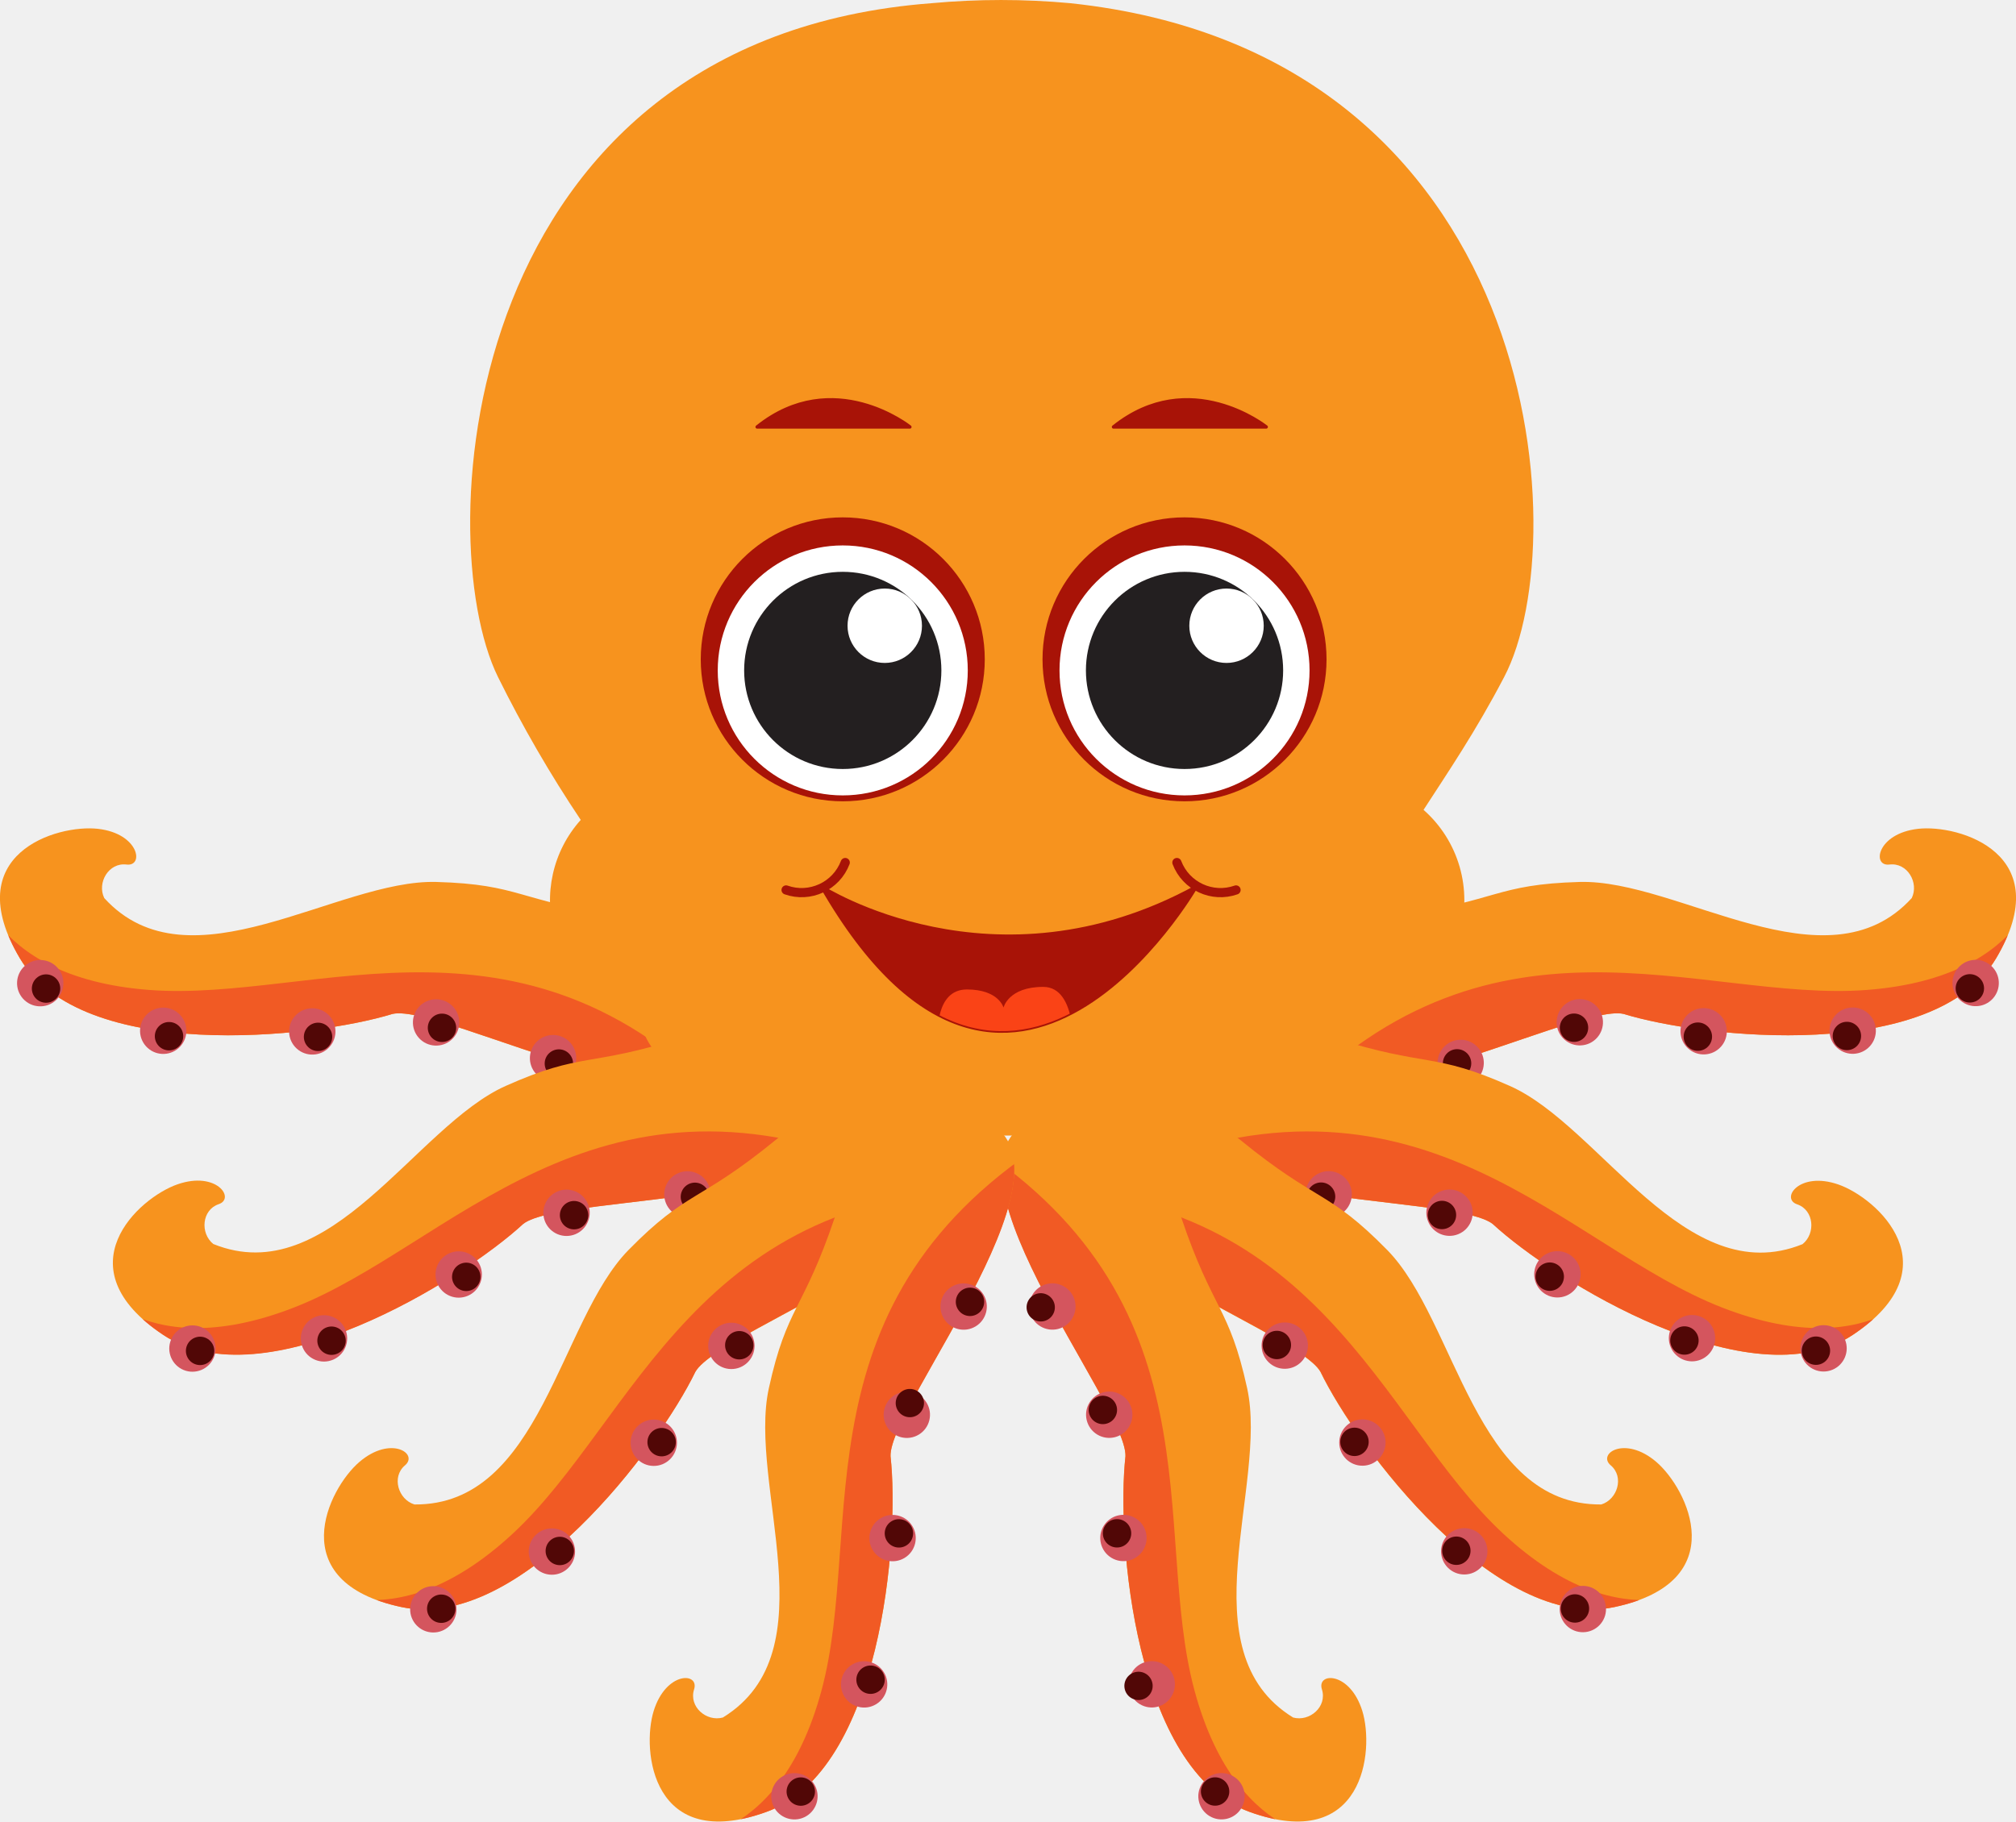
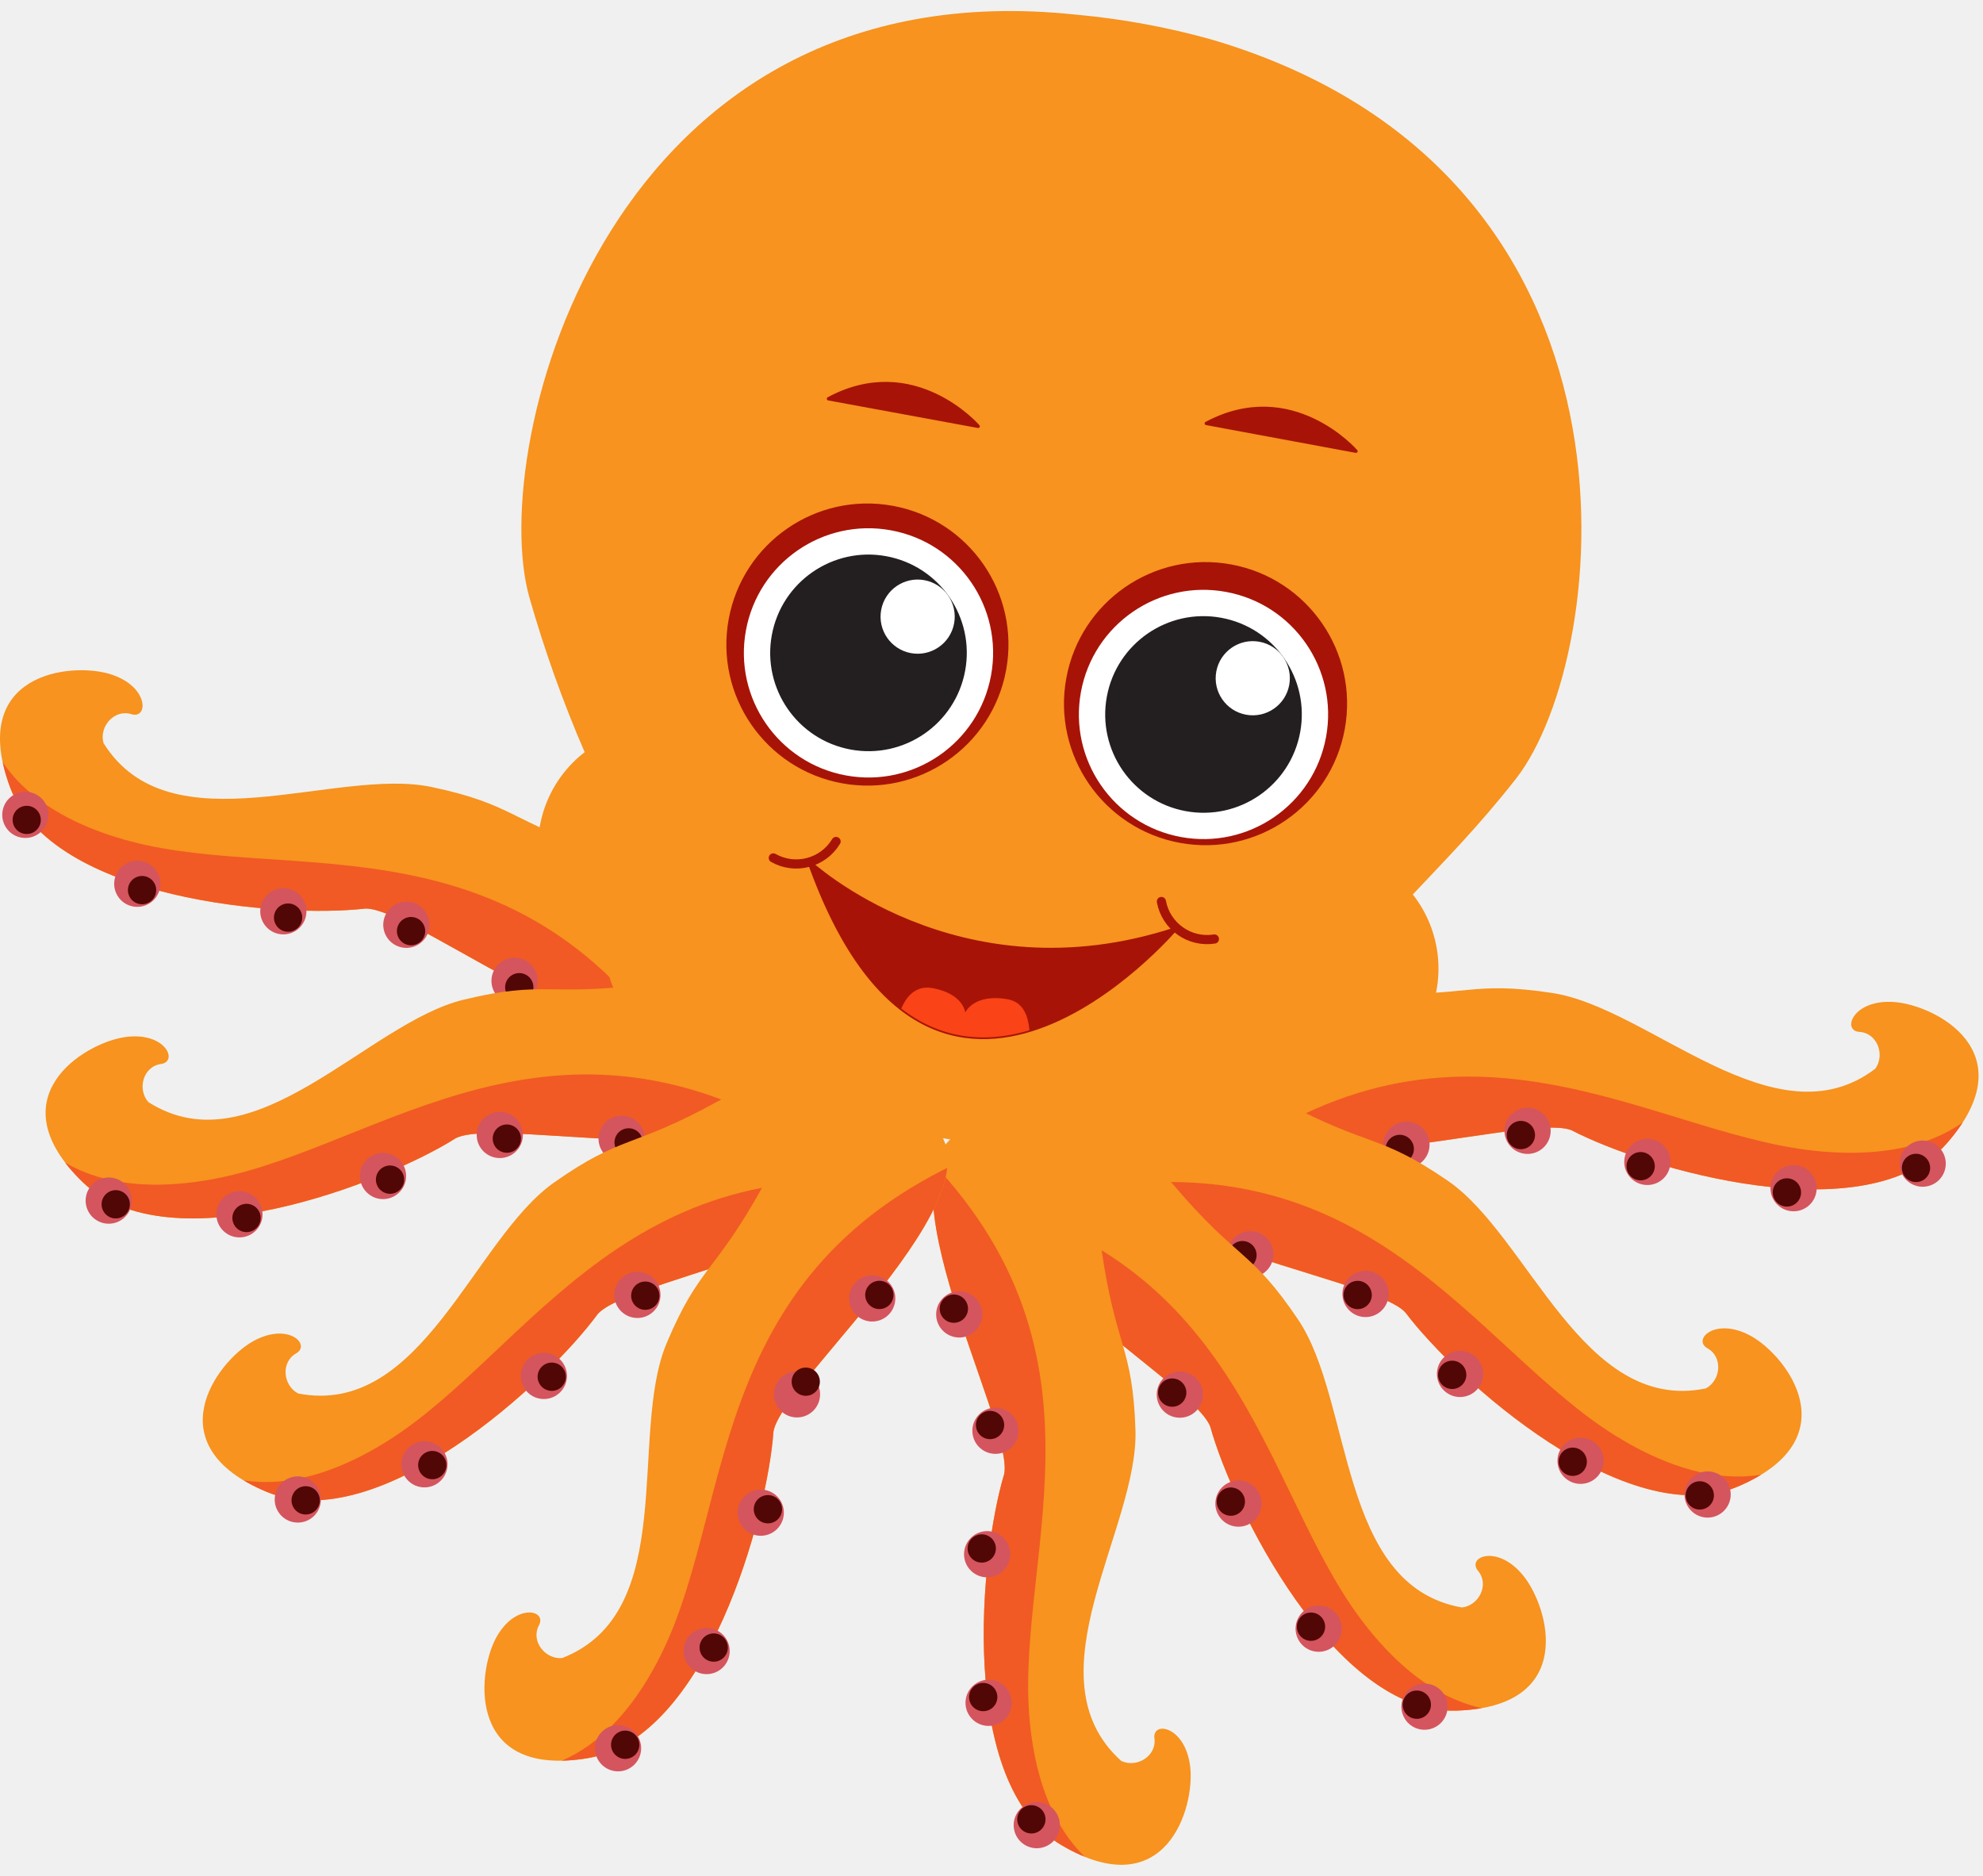
- <svg xmlns="http://www.w3.org/2000/svg" viewBox="0 0 374.92 338.8">
+ <svg xmlns="http://www.w3.org/2000/svg" width="370" height="350" viewBox="0 0 370 350">
  <defs>
-     <style>.cls-1,.cls-18{fill:none;}.cls-2{fill:#f7931e;}.cls-3{clip-path:url(#clip-path);}.cls-4{fill:#f15a24;}.cls-5{fill:#d4555e;}.cls-6{fill:#510706;}.cls-7{clip-path:url(#clip-path-2);}.cls-8{clip-path:url(#clip-path-3);}.cls-9{clip-path:url(#clip-path-4);}.cls-10{clip-path:url(#clip-path-5);}.cls-11{clip-path:url(#clip-path-6);}.cls-12{clip-path:url(#clip-path-7);}.cls-13{clip-path:url(#clip-path-8);}.cls-14,.cls-17{fill:#a81307;}.cls-15{fill:#fff;}.cls-16{fill:#231f20;}.cls-17,.cls-18{stroke:#a81307;stroke-linecap:round;stroke-linejoin:round;}.cls-17{stroke-width:0.63px;}.cls-18{stroke-width:1.71px;}.cls-19{clip-path:url(#clip-path-9);}.cls-20{fill:#fa4316;}</style>
+     <style>
+       .cls-1, .cls-18 {
+         fill: none;
+       }
+ 
+       .cls-2 {
+         fill: #f7931e;
+       }
+ 
+       .cls-3 {
+         clip-path: url(#clip-path);
+       }
+ 
+       .cls-4 {
+         fill: #f15a24;
+       }
+ 
+       .cls-5 {
+         fill: #d4555e;
+       }
+ 
+       .cls-6 {
+         fill: #510706;
+       }
+ 
+       .cls-7 {
+         clip-path: url(#clip-path-2);
+       }
+ 
+       .cls-8 {
+         clip-path: url(#clip-path-3);
+       }
+ 
+       .cls-9 {
+         clip-path: url(#clip-path-4);
+       }
+ 
+       .cls-10 {
+         clip-path: url(#clip-path-5);
+       }
+ 
+       .cls-11 {
+         clip-path: url(#clip-path-6);
+       }
+ 
+       .cls-12 {
+         clip-path: url(#clip-path-7);
+       }
+ 
+       .cls-13 {
+         clip-path: url(#clip-path-8);
+       }
+ 
+       .cls-14, .cls-17 {
+         fill: #a81307;
+       }
+ 
+       .cls-15 {
+         fill: #fff;
+       }
+ 
+       .cls-16 {
+         fill: #231f20;
+       }
+ 
+       .cls-17, .cls-18 {
+         stroke: #a81307;
+         stroke-linecap: round;
+         stroke-linejoin: round;
+       }
+ 
+       .cls-17 {
+         stroke-width: 0.63px;
+       }
+ 
+       .cls-18 {
+         stroke-width: 1.71px;
+       }
+ 
+       .cls-19 {
+         clip-path: url(#clip-path-9);
+       }
+ 
+       .cls-20 {
+         fill: #fa4316;
+       }
+     </style>
    <clipPath id="clip-path">
-       <path class="cls-1" d="M355.52,167.07c1.39-2.85-.82-6.65-4.14-6.24s-2.34-5.76,5.29-6.64,26.1,4.64,14.54,24.09-54.41,14.9-69.28,10.33c-9.4-2.16-62.49,27.23-64.75,4.13,0,0,4.63-20,23-22.55" />
+       <path class="cls-1" d="M349.89,199.42c1.89-2.55.4-6.68-2.94-6.88s-1.26-6.09,6.4-5.58,24.83,9.28,9.94,26.32-56.21,4.81-70-2.37c-8.85-3.82-66.38,15.49-64.43-7.65,0,0,8.17-18.83,26.69-18" />
    </clipPath>
    <clipPath id="clip-path-2">
-       <path class="cls-1" d="M335.21,231.44c2.49-2,2.14-6.35-1-7.41s.38-6.21,7.64-3.7,21.53,15.47,2.69,28-55.5-10.09-66.93-20.64c-7.54-6-68.12-2.46-60.17-24.27,0,0,12.82-16,30.48-10.39" />
+       <path class="cls-1" d="M318.28,259.06c2.8-1.48,3.25-5.86.32-7.48s1.5-6,8.18-2.26,18.38,19.11-2.42,28-52.76-20-62.1-32.4c-6.33-7.27-66.55-14.74-54.79-34.75,0,0,15.51-13.44,31.86-4.71" />
    </clipPath>
    <clipPath id="clip-path-3">
-       <path class="cls-1" d="M297.83,279.86c3-.91,4.32-5.12,1.76-7.28s2.63-5.63,8.47-.64,14.35,22.29-7.78,27-47.92-29.76-54.69-43.77c-4.81-8.36-62.46-27.29-47.06-44.66,0,0,17.81-10.2,32.17,1.52" />
+       <path class="cls-1" d="M272.76,299.92c3.15-.35,5.17-4.25,3-6.84s3.61-5.06,8.44.9,10.08,24.52-12.54,25.19S230,281.24,225.84,266.24c-3.22-9.09-56.5-38.14-38.21-52.44,0,0,19.36-6.81,31.36,7.31" />
    </clipPath>
    <clipPath id="clip-path-4">
-       <path class="cls-1" d="M240.49,319.5c3.06.84,6.38-2,5.36-5.23s5.22-3.37,7.51,4,.3,26.51-21,18.77-24.77-50.68-23.05-66.14c.37-9.63-38.39-56.32-16.12-62.85,0,0,20.51.83,26.43,18.39" />
+       <path class="cls-1" d="M209.19,328.53c2.85,1.38,6.64-.85,6.21-4.18s5.75-2.37,6.67,5.25-4.5,26.13-24,14.67-15.2-54.33-10.71-69.22c2.11-9.41-27.58-62.34-4.49-64.73,0,0,20,4.52,22.67,22.87" />
    </clipPath>
    <clipPath id="clip-path-5">
-       <path class="cls-1" d="M19.4,167.07c-1.39-2.85.82-6.65,4.14-6.24s2.34-5.76-5.29-6.64-26.1,4.64-14.54,24.09S58.12,193.18,73,188.61c9.4-2.16,62.49,27.23,64.75,4.13,0,0-4.63-20-23-22.55" />
+       <path class="cls-1" d="M19.31,138.64c-.86-3.05,2-6.39,5.2-5.39s3.34-5.24-4-7.49S-6,125.61,1.86,146.83s50.82,24.49,66.27,22.69c9.63-.42,56.53,38.09,62.93,15.77,0,0-.94-20.5-18.53-26.33" />
    </clipPath>
    <clipPath id="clip-path-6">
-       <path class="cls-1" d="M39.7,231.44c-2.49-2-2.14-6.35,1-7.41s-.38-6.21-7.64-3.7-21.53,15.47-2.69,28,55.5-10.09,66.93-20.64c7.54-6,68.12-2.46,60.17-24.27,0,0-12.82-16-30.48-10.39" />
+       <path class="cls-1" d="M27.64,205.62c-2.09-2.38-1-6.63,2.36-7.1s.75-6.17-6.85-5-24,11.32-7.71,27.06,56.41.11,69.56-8.2c8.5-4.55,67.44,9.9,63.57-13,0,0-9.72-18.08-28.1-15.73" />
    </clipPath>
    <clipPath id="clip-path-7">
-       <path class="cls-1" d="M77.09,279.86c-3-.91-4.32-5.12-1.76-7.28s-2.63-5.63-8.47-.64-14.35,22.29,7.78,27,47.92-29.76,54.69-43.77c4.81-8.36,62.46-27.29,47.06-44.66,0,0-17.81-10.2-32.17,1.52" />
+       <path class="cls-1" d="M55.65,260c-2.82-1.45-3.32-5.82-.41-7.48s-1.57-6-8.21-2.16-18.15,19.33,2.76,28,52.52-20.6,61.7-33.15c6.24-7.35,66.37-15.55,54.36-35.41,0,0-15.67-13.25-31.91-4.32" />
    </clipPath>
    <clipPath id="clip-path-8">
-       <path class="cls-1" d="M134.43,319.5c-3.06.84-6.38-2-5.36-5.23s-5.22-3.37-7.51,4-.3,26.51,21,18.77,24.77-50.68,23.05-66.14c-.37-9.63,38.39-56.32,16.12-62.85,0,0-20.51.83-26.43,18.39" />
+       <path class="cls-1" d="M104.89,309.36c-3.16.27-5.9-3.16-4.32-6.11S96,299,92.46,305.78s-5.09,26,17.22,22.25,33.53-45.37,34.63-60.88c1.38-9.54,47.95-48.45,27.22-58.9,0,0-20.32-2.89-29.32,13.31" />
    </clipPath>
    <clipPath id="clip-path-9">
-       <path class="cls-1" d="M152.85,165s31.95,20.59,69.57,0C222.42,165,187.64,225.33,152.85,165Z" />
+       <path class="cls-1" d="M150.94,160.73s27.7,26,68.43,12.58C219.37,173.31,174.24,226.37,150.94,160.73Z" />
    </clipPath>
  </defs>
  <g id="character">
-     <path class="cls-2" d="M237.18,192.75s4.63-20,23-22.55,17.89-5.7,33.6-6.14c18.39-.51,45.92,20.37,61.75,3,1.39-2.85-.82-6.65-4.14-6.24s-2.34-5.76,5.29-6.64,26.1,4.64,14.54,24.09-54.41,14.9-69.28,10.33C292.53,186.46,239.44,215.85,237.18,192.75Z" />
-     <g class="cls-3">
-       <path class="cls-4" d="M379.8,161.58s-1.47,20.19-32.64,22.57-70.56-18.94-109.41,23.53c0,0,55.07-7.65,57.73-9.2S379.51,212.62,379.8,161.58Z" />
+     <g>
+       <g>
+         <g>
+           <path class="cls-2" d="M228.86,203.28s8.17-18.83,26.69-18,18.63-2.37,34.15,0c18.18,2.82,41.47,28.34,60.19,14.13,1.89-2.55.4-6.68-2.94-6.88s-1.26-6.09,6.4-5.58,24.83,9.28,9.94,26.32-56.21,4.81-70-2.37C284.44,207.1,226.91,226.41,228.86,203.28Z" />
+           <g class="cls-3">
+             <path class="cls-4" d="M374.76,198.41s-5.1,19.59-36.19,16.3-66-31.39-111.86,3.36c0,0,55.54,2.43,58.44,1.39S365.25,248.56,374.76,198.41Z" />
+           </g>
+           <g>
+             <g>
+               <circle class="cls-5" cx="358.75" cy="217.13" r="4.31" transform="translate(-58 263.68) rotate(-37.56)" />
+               <circle class="cls-6" cx="357.5" cy="217.92" r="2.64" transform="translate(-58.74 263.09) rotate(-37.56)" />
+             </g>
+             <g>
+               <circle class="cls-5" cx="334.65" cy="221.71" r="4.31" transform="translate(-65.78 249.94) rotate(-37.56)" />
+               <circle class="cls-6" cx="333.41" cy="222.5" r="2.64" transform="translate(-66.52 249.35) rotate(-37.56)" />
+             </g>
+             <g>
+               <circle class="cls-5" cx="307.37" cy="216.81" r="4.31" transform="translate(-68.45 232.29) rotate(-37.56)" />
+               <circle class="cls-6" cx="306.12" cy="217.6" r="2.64" transform="translate(-69.19 231.7) rotate(-37.56)" />
+             </g>
+             <g>
+               <circle class="cls-5" cx="285.02" cy="211" r="4.31" transform="translate(-69.54 217.47) rotate(-37.56)" />
+               <circle class="cls-6" cx="283.77" cy="211.79" r="2.64" transform="translate(-70.28 216.87) rotate(-37.56)" />
+             </g>
+             <g>
+               <circle class="cls-5" cx="262.43" cy="213.59" r="4.31" transform="translate(-75.81 204.24) rotate(-37.56)" />
+               <circle class="cls-6" cx="261.18" cy="214.38" r="2.64" transform="translate(-76.55 203.64) rotate(-37.56)" />
+             </g>
+           </g>
+         </g>
+         <g>
+           <path class="cls-2" d="M207.48,210.2s15.51-13.44,31.86-4.71,17.82,5.92,30.78,14.8c15.17,10.41,25.14,43.48,48.16,38.76,2.8-1.48,3.25-5.86.32-7.48s1.5-6,8.18-2.26,18.38,19.11-2.42,28-52.76-20-62.1-32.4C255.94,237.68,195.72,230.21,207.48,210.2Z" />
+           <g class="cls-7">
+             <path class="cls-4" d="M341.14,268.9s-13.07,15.46-39.67-1-45.91-56.83-102.32-45.34c0,0,49,26.21,52.09,26.52S310.88,310,341.14,268.9Z" />
+           </g>
+           <g>
+             <g>
+               <circle class="cls-5" cx="318.61" cy="278.85" r="4.31" transform="translate(-50.79 71.94) rotate(-11.94)" />
+               <circle class="cls-6" cx="317.15" cy="279.02" r="2.64" transform="translate(-50.86 71.64) rotate(-11.94)" />
+             </g>
+             <g>
+               <circle class="cls-5" cx="294.9" cy="272.56" r="4.31" transform="translate(-50 66.9) rotate(-11.94)" />
+               <circle class="cls-6" cx="293.44" cy="272.74" r="2.64" transform="translate(-50.07 66.6) rotate(-11.94)" />
+             </g>
+             <g>
+               <circle class="cls-5" cx="272.42" cy="256.35" r="4.31" transform="translate(-47.14 61.9) rotate(-11.94)" />
+               <circle class="cls-6" cx="270.95" cy="256.52" r="2.64" transform="translate(-47.2 61.6) rotate(-11.94)" />
+             </g>
+             <g>
+               <circle class="cls-5" cx="254.78" cy="241.44" r="4.31" transform="translate(-44.43 57.92) rotate(-11.94)" />
+               <circle class="cls-6" cx="253.31" cy="241.62" r="2.64" transform="translate(-44.5 57.63) rotate(-11.94)" />
+             </g>
+             <g>
+               <circle class="cls-5" cx="233.29" cy="234.02" r="4.31" transform="translate(-43.36 53.32) rotate(-11.94)" />
+               <circle class="cls-6" cx="231.82" cy="234.19" r="2.64" transform="translate(-43.43 53.02) rotate(-11.94)" />
+             </g>
+           </g>
+         </g>
+         <g>
+           <path class="cls-2" d="M187.63,213.8S207,207,219,221.12s14.41,12,23.2,25.07c10.29,15.25,7.43,49.68,30.58,53.73,3.15-.35,5.17-4.25,3-6.84s3.61-5.06,8.44.9,10.08,24.52-12.54,25.19S230,281.24,225.84,266.24C222.62,257.15,169.34,228.1,187.63,213.8Z" />
+           <g class="cls-8">
+             <path class="cls-4" d="M290.41,317.47s-17.83,9.59-36.56-15.45S232,232.31,175.32,222.29c0,0,36,42.38,38.72,43.79S247.17,344.59,290.41,317.47Z" />
+           </g>
+           <g>
+             <g>
+               <circle class="cls-5" cx="265.8" cy="318.45" r="4.31" transform="translate(-92.49 527.46) rotate(-80.41)" />
+               <circle class="cls-6" cx="264.37" cy="318.07" r="2.64" transform="translate(-93.31 525.74) rotate(-80.41)" />
+             </g>
+             <g>
+               <circle class="cls-5" cx="246.06" cy="303.9" r="4.31" transform="translate(-94.6 495.87) rotate(-80.41)" />
+               <circle class="cls-6" cx="244.63" cy="303.52" r="2.64" transform="translate(-95.42 494.15) rotate(-80.41)" />
+             </g>
+             <g>
+               <circle class="cls-5" cx="231.09" cy="280.56" r="4.31" transform="translate(-84.06 461.66) rotate(-80.41)" />
+               <circle class="cls-6" cx="229.66" cy="280.19" r="2.64" transform="translate(-84.88 459.94) rotate(-80.41)" />
+             </g>
+             <g>
+               <circle class="cls-5" cx="220.15" cy="260.22" r="4.31" transform="translate(-73.12 433.93) rotate(-80.41)" />
+               <circle class="cls-6" cx="218.73" cy="259.85" r="2.64" transform="translate(-73.94 432.21) rotate(-80.41)" />
+             </g>
+             <g>
+               <circle class="cls-5" cx="202.89" cy="245.43" r="4.31" transform="translate(-72.92 404.58) rotate(-80.41)" />
+               <circle class="cls-6" cx="201.46" cy="245.05" r="2.64" transform="translate(-73.74 402.86) rotate(-80.41)" />
+             </g>
+           </g>
+         </g>
+         <g>
+           <path class="cls-2" d="M182.87,210.34s20,4.52,22.67,22.87,5.8,17.86,6.32,33.56c.61,18.39-20.12,46-2.67,61.77,2.85,1.38,6.64-.85,6.21-4.18s5.75-2.37,6.67,5.25-4.5,26.13-24,14.67-15.2-54.33-10.71-69.22C189.46,265.65,159.78,212.73,182.87,210.34Z" />
+           <g class="cls-9">
+             <path class="cls-4" d="M214.81,352.78s-20.2-1.36-22.75-32.52S210.62,249.6,167.93,211c0,0,8,55,9.52,57.68S163.77,352.77,214.81,352.78Z" />
+           </g>
+           <g>
+             <g>
+               <circle class="cls-5" cx="193.45" cy="340.53" r="4.31" transform="translate(-189.48 258.37) rotate(-48.29)" />
+               <circle class="cls-6" cx="192.44" cy="339.45" r="2.64" transform="translate(-189.01 257.25) rotate(-48.29)" />
+             </g>
+             <g>
+               <circle class="cls-5" cx="184.46" cy="317.71" r="4.31" transform="translate(-175.45 244.02) rotate(-48.29)" />
+               <circle class="cls-6" cx="183.45" cy="316.63" r="2.64" transform="translate(-174.98 242.91) rotate(-48.29)" />
+             </g>
+             <g>
+               <circle class="cls-5" cx="184.19" cy="289.99" r="4.31" transform="translate(-154.85 234.54) rotate(-48.29)" />
+               <circle class="cls-6" cx="183.18" cy="288.91" r="2.64" transform="translate(-154.38 233.43) rotate(-48.29)" />
+             </g>
+             <g>
+               <circle class="cls-5" cx="185.74" cy="266.95" r="4.31" transform="translate(-137.13 227.99) rotate(-48.29)" />
+               <circle class="cls-6" cx="184.73" cy="265.87" r="2.64" transform="translate(-136.66 226.88) rotate(-48.29)" />
+             </g>
+             <g>
+               <circle class="cls-5" cx="178.98" cy="245.24" r="4.31" transform="translate(-123.18 215.68) rotate(-48.29)" />
+               <circle class="cls-6" cx="177.97" cy="244.16" r="2.64" transform="translate(-122.71 214.57) rotate(-48.29)" />
+             </g>
+           </g>
+         </g>
+       </g>
+       <g>
+         <g>
+           <path class="cls-2" d="M131.06,185.29s-.94-20.5-18.53-26.33S96,150.12,80.59,146.85c-18-3.83-48.84,11.73-61.28-8.21-.86-3.05,2-6.39,5.2-5.39s3.34-5.24-4-7.49S-6,125.61,1.86,146.83s50.82,24.49,66.27,22.69C77.76,169.1,124.65,207.6,131.06,185.29Z" />
+           <g class="cls-10">
+             <path class="cls-4" d="M-3.57,128.85S-5.78,149,24.45,157s72.82-5.87,103.35,42.93c0,0-52.78-17.48-55.11-19.49S-12.52,179.1-3.57,128.85Z" />
+           </g>
+           <g>
+             <g>
+               <circle class="cls-5" cx="4.74" cy="152.03" r="4.31" transform="translate(-78.97 25.03) rotate(-31.6)" />
+               <circle class="cls-6" cx="5.62" cy="153.21" r="2.64" transform="matrix(0.85, -0.52, 0.52, 0.85, -79.46, 25.67)" />
+             </g>
+             <g>
+               <circle class="cls-5" cx="25.63" cy="164.88" r="4.31" transform="translate(-82.61 37.89) rotate(-31.6)" />
+               <circle class="cls-6" cx="26.51" cy="166.07" r="2.64" transform="translate(-83.09 38.52) rotate(-31.6)" />
+             </g>
+             <g>
+               <circle class="cls-5" cx="52.87" cy="170.02" r="4.31" transform="translate(-81.25 52.92) rotate(-31.6)" />
+               <circle class="cls-6" cx="53.76" cy="171.2" r="2.64" transform="translate(-81.74 53.56) rotate(-31.6)" />
+             </g>
+             <g>
+               <circle class="cls-5" cx="75.83" cy="172.53" r="4.31" transform="translate(-79.17 65.33) rotate(-31.6)" />
+               <circle class="cls-6" cx="76.71" cy="173.71" r="2.64" transform="translate(-79.66 65.97) rotate(-31.6)" />
+             </g>
+             <g>
+               <circle class="cls-5" cx="96.02" cy="182.99" r="4.31" transform="translate(-81.66 77.46) rotate(-31.6)" />
+               <circle class="cls-6" cx="96.9" cy="184.18" r="2.64" transform="translate(-82.15 78.1) rotate(-31.6)" />
+             </g>
+           </g>
+         </g>
+         <g>
+           <path class="cls-2" d="M148.57,199.37s-9.72-18.08-28.1-15.73-18.76-.81-34,2.89c-17.88,4.33-39,31.7-58.8,19.09-2.09-2.38-1-6.63,2.36-7.1s.75-6.17-6.85-5-24,11.32-7.71,27.06,56.41.11,69.56-8.2C93.51,207.81,152.45,222.26,148.57,199.37Z" />
+           <g class="cls-11">
+             <path class="cls-4" d="M2.78,206.69s6.71,19.1,37.42,13.22,63.12-36.78,111.76-6c0,0-55.15,7.06-58.12,6.26S16.44,255.87,2.78,206.69Z" />
+           </g>
+           <g>
+             <g>
+               <circle class="cls-5" cx="20.3" cy="224" r="4.31" transform="translate(-179.03 119.8) rotate(-57.22)" />
+               <circle class="cls-6" cx="21.6" cy="224.68" r="2.64" transform="translate(-179 121.21) rotate(-57.22)" />
+             </g>
+             <g>
+               <circle class="cls-5" cx="44.69" cy="226.55" r="4.31" transform="translate(-169.99 141.48) rotate(-57.22)" />
+               <circle class="cls-6" cx="46" cy="227.24" r="2.64" transform="translate(-169.96 142.89) rotate(-57.22)" />
+             </g>
+             <g>
+               <circle class="cls-5" cx="71.47" cy="219.4" r="4.31" transform="translate(-151.69 160.72) rotate(-57.22)" />
+               <circle class="cls-6" cx="72.78" cy="220.08" r="2.64" transform="translate(-151.66 162.13) rotate(-57.22)" />
+             </g>
+             <g>
+               <circle class="cls-5" cx="93.26" cy="211.74" r="4.31" transform="translate(-135.26 175.53) rotate(-57.22)" />
+               <circle class="cls-6" cx="94.57" cy="212.43" r="2.64" transform="translate(-135.23 176.94) rotate(-57.22)" />
+             </g>
+             <g>
+               <circle class="cls-5" cx="115.99" cy="212.45" r="4.31" transform="translate(-125.43 194.96) rotate(-57.22)" />
+               <circle class="cls-6" cx="117.29" cy="213.13" r="2.64" transform="translate(-125.4 196.37) rotate(-57.22)" />
+             </g>
+           </g>
+         </g>
+         <g>
+           <path class="cls-2" d="M165.85,209.8s-15.67-13.25-31.91-4.32-17.75,6.13-30.6,15.18c-15,10.59-24.62,43.79-47.69,39.34-2.82-1.45-3.32-5.82-.41-7.48s-1.57-6-8.21-2.16-18.15,19.33,2.76,28,52.52-20.6,61.7-33.15C117.73,237.86,177.86,229.67,165.85,209.8Z" />
+           <g class="cls-12">
+             <path class="cls-4" d="M32.92,270.12s13.25,15.3,39.66-1.43,45.22-57.38,101.76-46.58c0,0-48.71,26.8-51.77,27.15S63.68,310.85,32.92,270.12Z" />
+           </g>
+           <g>
+             <g>
+               <circle class="cls-5" cx="55.57" cy="279.79" r="4.31" transform="translate(-229.69 279.74) rotate(-78.76)" />
+               <circle class="cls-6" cx="57.03" cy="279.95" r="2.64" transform="translate(-228.66 281.3) rotate(-78.76)" />
+             </g>
+             <g>
+               <circle class="cls-5" cx="79.19" cy="273.22" r="4.31" transform="translate(-204.22 297.62) rotate(-78.76)" />
+               <circle class="cls-6" cx="80.66" cy="273.37" r="2.64" transform="translate(-203.19 299.18) rotate(-78.76)" />
+             </g>
+             <g>
+               <circle class="cls-5" cx="101.48" cy="256.73" r="4.31" transform="translate(-170.11 306.21) rotate(-78.76)" />
+               <circle class="cls-6" cx="102.95" cy="256.89" r="2.64" transform="translate(-169.08 307.77) rotate(-78.76)" />
+             </g>
+             <g>
+               <circle class="cls-5" cx="118.94" cy="241.61" r="4.31" transform="translate(-141.23 311.16) rotate(-78.76)" />
+               <circle class="cls-6" cx="120.41" cy="241.77" r="2.64" transform="translate(-140.2 312.72) rotate(-78.76)" />
+             </g>
+             <g>
+               <circle class="cls-5" cx="140.34" cy="233.93" r="4.31" transform="translate(-116.46 325.96) rotate(-78.76)" />
+               <circle class="cls-6" cx="141.8" cy="234.08" r="2.64" transform="translate(-115.44 327.52) rotate(-78.76)" />
+             </g>
+           </g>
+         </g>
+         <g>
+           <path class="cls-2" d="M171.53,208.25s-20.32-2.89-29.32,13.31-11.77,14.63-17.85,29.12c-7.11,17,2.43,50.17-19.48,58.68-3.16.27-5.9-3.16-4.32-6.11S96,299,92.46,305.78s-5.09,26,17.22,22.25,33.53-45.37,34.63-60.88C145.69,257.61,192.26,218.7,171.53,208.25Z" />
+           <g class="cls-13">
+             <path class="cls-4" d="M91,330s19.36,5.91,32.83-22.3,7.79-72.64,61.43-93.55c0,0-27,48.6-29.41,50.52S138.72,348.16,91,330Z" />
+           </g>
+           <g>
+             <g>
+               <circle class="cls-5" cx="115.33" cy="326.17" r="4.31" transform="translate(-108.64 62.5) rotate(-20.87)" />
+               <circle class="cls-6" cx="116.66" cy="325.52" r="2.64" transform="translate(-108.32 62.93) rotate(-20.87)" />
+             </g>
+             <g>
+               <circle class="cls-5" cx="131.85" cy="308.04" r="4.31" transform="translate(-101.1 67.19) rotate(-20.87)" />
+               <circle class="cls-6" cx="133.18" cy="307.39" r="2.64" transform="translate(-100.78 67.62) rotate(-20.87)" />
+             </g>
+             <g>
+               <circle class="cls-5" cx="141.96" cy="282.22" r="4.31" transform="translate(-91.24 69.1) rotate(-20.87)" />
+               <circle class="cls-6" cx="143.29" cy="281.58" r="2.64" transform="translate(-90.92 69.53) rotate(-20.87)" />
+             </g>
+             <g>
+               <circle class="cls-5" cx="148.71" cy="260.14" r="4.31" transform="translate(-82.92 70.06) rotate(-20.87)" />
+               <circle class="cls-6" cx="150.04" cy="259.49" r="2.64" transform="matrix(0.93, -0.36, 0.36, 0.93, -82.61, 70.48)" />
+             </g>
+             <g>
+               <circle class="cls-5" cx="162.75" cy="242.25" r="4.31" transform="translate(-75.63 73.88) rotate(-20.87)" />
+               <circle class="cls-6" cx="164.08" cy="241.6" r="2.64" transform="translate(-75.31 74.31) rotate(-20.87)" />
+             </g>
+           </g>
+         </g>
+       </g>
+       <g>
+         <path class="cls-2" d="M226.11,7.39a140.64,140.64,0,0,0-25.27-4.65c-87.52-9.36-110,80.54-102.08,108.67a235.6,235.6,0,0,0,10.33,28.93,22.37,22.37,0,0,0,4.24,38c-1.2,16.2,31.47,27.3,54.86,32.47,2.09.48,4.52,1,7.19,1.46s5.11.89,7.24,1.19c23.47,3.46,57.51,4.71,62.68-10.38a22.37,22.37,0,0,0,18.31-36.19c5.62-6,12.2-12.6,19.25-21.6C300.82,122.31,310.57,32.33,226.11,7.39Z" />
+         <g>
+           <g>
+             <circle class="cls-14" cx="162.41" cy="119.79" r="26.41" transform="matrix(0.18, -0.98, 0.98, 0.18, 15.22, 257.86)" />
+             <circle class="cls-15" cx="162.04" cy="121.81" r="23.25" transform="translate(12.94 259.15) rotate(-79.58)" />
+             <circle class="cls-16" cx="162.04" cy="121.81" r="18.34" transform="translate(12.94 259.15) rotate(-79.58)" />
+             <circle class="cls-15" cx="171.22" cy="115.05" r="6.92" transform="translate(27.1 262.64) rotate(-79.58)" />
+           </g>
+           <g>
+             <circle class="cls-14" cx="224.93" cy="131.29" r="26.41" transform="translate(55.13 328.76) rotate(-79.58)" />
+             <circle class="cls-15" cx="224.56" cy="133.3" r="23.25" transform="translate(52.84 330.05) rotate(-79.58)" />
+             <circle class="cls-16" cx="224.56" cy="133.3" r="18.34" transform="translate(52.84 330.05) rotate(-79.58)" />
+             <circle class="cls-15" cx="233.74" cy="126.55" r="6.92" transform="translate(67.01 333.54) rotate(-79.58)" />
+           </g>
+           <g>
+             <path class="cls-17" d="M150.94,160.73s27.7,26,68.43,12.58C219.37,173.31,174.24,226.37,150.94,160.73Z" />
+             <path class="cls-18" d="M144.29,160.07A8.68,8.68,0,0,0,156,157" />
+             <path class="cls-18" d="M226.59,175.2a8.68,8.68,0,0,1-9.89-7" />
+             <g class="cls-19">
+               <path class="cls-20" d="M167.19,191.68s1-8.39,6.81-7.32,6.1,4.55,6.1,4.55,1.57-3.63,8-2.45,3.21,13.16,3.21,13.16Z" />
+             </g>
+           </g>
+           <path class="cls-17" d="M154.58,74.4l27.93,5.14S170.6,65.79,154.58,74.4Z" />
+           <path class="cls-17" d="M225.08,79,253,84.18S241.1,70.44,225.08,79Z" />
+         </g>
+       </g>
    </g>
-     <circle class="cls-5" cx="367.43" cy="182.88" r="4.31" transform="translate(-14.4 333.41) rotate(-47.98)" />
-     <circle class="cls-6" cx="366.35" cy="183.88" r="2.64" transform="translate(-15.5 332.93) rotate(-47.98)" />
-     <circle class="cls-5" cx="344.56" cy="191.74" r="4.31" transform="translate(-28.54 319.35) rotate(-47.98)" />
-     <circle class="cls-6" cx="343.48" cy="192.74" r="2.64" transform="translate(-29.64 318.87) rotate(-47.98)" />
-     <circle class="cls-5" cx="316.84" cy="191.86" r="4.31" transform="translate(-37.79 298.79) rotate(-47.98)" />
-     <circle class="cls-6" cx="315.76" cy="192.86" r="2.64" transform="translate(-38.89 298.32) rotate(-47.98)" />
-     <circle class="cls-5" cx="293.81" cy="190.18" r="4.31" transform="translate(-44.16 281.13) rotate(-47.98)" />
-     <circle class="cls-6" cx="292.72" cy="191.19" r="2.64" transform="translate(-45.26 280.66) rotate(-47.98)" />
-     <circle class="cls-5" cx="272.06" cy="196.82" r="4.31" transform="matrix(0.67, -0.74, 0.74, 0.67, -56.28, 267.17)" />
-     <circle class="cls-6" cx="270.98" cy="197.82" r="2.64" transform="translate(-57.38 266.7) rotate(-47.98)" />
-     <path class="cls-2" d="M217.41,203.42s12.82-16,30.48-10.39,18.6,2.6,32.95,9c16.8,7.49,32.59,38.22,54.38,29.41,2.49-2,2.14-6.35-1-7.41s.38-6.21,7.64-3.7,21.53,15.47,2.69,28-55.5-10.09-66.93-20.64C270,221.68,209.46,225.23,217.41,203.42Z" />
-     <g class="cls-7">
-       <path class="cls-4" d="M359.48,237s-10.05,17.57-39.19,6.24-55.43-47.59-108.83-26.09c0,0,53,16.91,56,16.67S337.15,282.89,359.48,237Z" />
-     </g>
-     <circle class="cls-5" cx="339.12" cy="250.84" r="4.31" transform="translate(-69.92 147.85) rotate(-22.36)" />
-     <circle class="cls-6" cx="337.71" cy="251.28" r="2.64" transform="translate(-70.2 147.34) rotate(-22.36)" />
-     <circle class="cls-5" cx="314.66" cy="248.95" r="4.31" transform="translate(-71.04 138.4) rotate(-22.36)" />
-     <circle class="cls-6" cx="313.25" cy="249.38" r="2.64" transform="translate(-71.31 137.9) rotate(-22.36)" />
-     <circle class="cls-5" cx="289.62" cy="237.07" r="4.31" transform="translate(-68.4 127.98) rotate(-22.36)" />
-     <circle class="cls-6" cx="288.21" cy="237.5" r="2.64" transform="translate(-68.68 127.48) rotate(-22.36)" />
-     <circle class="cls-5" cx="269.57" cy="225.6" r="4.31" transform="translate(-65.55 119.5) rotate(-22.36)" />
-     <circle class="cls-6" cx="268.16" cy="226.03" r="2.64" transform="translate(-65.82 118.99) rotate(-22.36)" />
-     <circle class="cls-5" cx="247.09" cy="222.18" r="4.31" transform="translate(-65.94 110.69) rotate(-22.36)" />
-     <circle class="cls-6" cx="245.68" cy="222.61" r="2.64" transform="translate(-66.21 110.19) rotate(-22.36)" />
-     <path class="cls-2" d="M198.53,210.56s17.81-10.2,32.17,1.52S247,221.32,258,232.54c12.88,13.14,16.29,47.52,39.79,47.32,3-.91,4.32-5.12,1.76-7.28s2.63-5.63,8.47-.64,14.35,22.29-7.78,27-47.92-29.76-54.69-43.77C240.78,246.86,183.13,227.93,198.53,210.56Z" />
-     <g class="cls-8">
-       <path class="cls-4" d="M318.36,293.92s-15.8,12.65-38.75-8.58S245.52,220.73,188,221.13c0,0,43.06,35.17,46,36.07S280.75,328.42,318.36,293.92Z" />
-     </g>
-     <circle class="cls-5" cx="294.34" cy="299.34" r="4.31" transform="translate(-4.28 4.27) rotate(-0.83)" />
-     <circle class="cls-6" cx="292.87" cy="299.23" r="2.64" transform="translate(-4.28 4.25) rotate(-0.83)" />
-     <circle class="cls-5" cx="272.29" cy="288.6" r="4.31" transform="translate(-4.13 3.95) rotate(-0.83)" />
-     <circle class="cls-6" cx="270.82" cy="288.49" r="2.64" transform="translate(-4.13 3.93) rotate(-0.83)" />
-     <circle class="cls-5" cx="253.35" cy="268.36" r="4.31" transform="translate(-3.84 3.68) rotate(-0.83)" />
-     <circle class="cls-6" cx="251.88" cy="268.24" r="2.64" transform="translate(-3.84 3.65) rotate(-0.83)" />
-     <circle class="cls-5" cx="238.91" cy="250.33" r="4.31" transform="translate(-3.58 3.47) rotate(-0.83)" />
-     <circle class="cls-6" cx="237.44" cy="250.22" r="2.64" transform="translate(-3.58 3.44) rotate(-0.83)" />
-     <circle class="cls-5" cx="219.26" cy="238.9" r="4.31" transform="translate(-3.42 3.18) rotate(-0.83)" />
-     <circle class="cls-6" cx="217.79" cy="238.79" r="2.64" transform="translate(-3.42 3.16) rotate(-0.83)" />
-     <path class="cls-2" d="M193.22,208s20.51.83,26.43,18.39,8.93,16.52,12.29,31.87c3.93,18-11.46,48.91,8.54,61.23,3.06.84,6.38-2,5.36-5.23s5.22-3.37,7.51,4,.3,26.51-21,18.77-24.77-50.68-23.05-66.14C209.71,261.22,170.94,214.53,193.22,208Z" />
-     <g class="cls-9">
-       <path class="cls-4" d="M250.4,342.32s-20.11,2.32-28.26-27.87,5.47-72.85-43.49-103.12c0,0,17.77,52.68,19.79,55S200.19,351.55,250.4,342.32Z" />
-     </g>
-     <circle class="cls-5" cx="227.17" cy="334.14" r="4.31" transform="translate(-176.36 354.72) rotate(-58.71)" />
-     <circle class="cls-6" cx="225.98" cy="333.26" r="2.64" transform="translate(-176.18 353.28) rotate(-58.71)" />
-     <circle class="cls-5" cx="214.2" cy="313.32" r="4.31" transform="translate(-164.8 333.63) rotate(-58.71)" />
-     <circle class="cls-6" cx="213.02" cy="312.45" r="2.64" transform="matrix(0.52, -0.85, 0.85, 0.52, -164.62, 332.2)" />
-     <circle class="cls-5" cx="208.93" cy="286.11" r="4.31" transform="translate(-144.08 316.04) rotate(-58.71)" />
-     <circle class="cls-6" cx="207.74" cy="285.23" r="2.64" transform="translate(-143.9 314.61) rotate(-58.71)" />
-     <circle class="cls-5" cx="206.28" cy="263.17" r="4.31" transform="translate(-125.74 302.76) rotate(-58.71)" />
-     <circle class="cls-6" cx="205.1" cy="262.29" r="2.64" transform="translate(-125.56 301.32) rotate(-58.71)" />
-     <circle class="cls-5" cx="195.71" cy="243.04" r="4.31" transform="translate(-113.62 284.05) rotate(-58.71)" />
-     <circle class="cls-6" cx="194.52" cy="242.16" r="2.64" transform="matrix(0.52, -0.85, 0.85, 0.52, -113.44, 282.61)" />
-     <path class="cls-2" d="M137.74,192.75s-4.63-20-23-22.55-17.89-5.7-33.6-6.14c-18.39-.51-45.92,20.37-61.75,3-1.39-2.85.82-6.65,4.14-6.24s2.34-5.76-5.29-6.64-26.1,4.64-14.54,24.09S58.12,193.18,73,188.61C82.39,186.46,135.47,215.85,137.74,192.75Z" />
-     <g class="cls-10">
-       <path class="cls-4" d="M-4.88,161.58s1.47,20.19,32.64,22.57,70.56-18.94,109.41,23.53c0,0-55.07-7.65-57.73-9.2S-4.59,212.62-4.88,161.58Z" />
-     </g>
-     <circle class="cls-5" cx="7.49" cy="182.88" r="4.31" transform="translate(-120.5 52.04) rotate(-42.02)" />
-     <circle class="cls-6" cx="8.57" cy="183.88" r="2.64" transform="translate(-120.89 53.02) rotate(-42.02)" />
-     <circle class="cls-5" cx="30.36" cy="191.74" r="4.31" transform="translate(-120.55 69.62) rotate(-42.02)" />
-     <circle class="cls-6" cx="31.44" cy="192.74" r="2.64" transform="translate(-120.94 70.61) rotate(-42.02)" />
-     <circle class="cls-5" cx="58.08" cy="191.86" r="4.31" transform="translate(-113.5 88.21) rotate(-42.02)" />
-     <circle class="cls-6" cx="59.16" cy="192.86" r="2.64" transform="translate(-113.9 89.2) rotate(-42.02)" />
-     <circle class="cls-5" cx="81.11" cy="190.18" r="4.31" transform="translate(-106.46 103.2) rotate(-42.02)" />
-     <circle class="cls-6" cx="82.2" cy="191.19" r="2.64" transform="translate(-106.85 104.18) rotate(-42.02)" />
-     <circle class="cls-5" cx="102.86" cy="196.82" r="4.31" transform="translate(-105.31 119.47) rotate(-42.02)" />
-     <circle class="cls-6" cx="103.94" cy="197.82" r="2.64" transform="translate(-105.7 120.45) rotate(-42.02)" />
-     <path class="cls-2" d="M157.51,203.42S144.69,187.4,127,193s-18.6,2.6-32.95,9c-16.8,7.49-32.59,38.22-54.38,29.41-2.49-2-2.14-6.35,1-7.41s-.38-6.21-7.64-3.7-21.53,15.47-2.69,28,55.5-10.09,66.93-20.64C104.88,221.68,165.46,225.23,157.51,203.42Z" />
-     <g class="cls-11">
-       <path class="cls-4" d="M15.44,237s10.05,17.57,39.19,6.24,55.43-47.59,108.83-26.09c0,0-53,16.91-56,16.67S37.77,282.89,15.44,237Z" />
-     </g>
-     <circle class="cls-5" cx="35.8" cy="250.84" r="4.31" transform="translate(-209.81 188.54) rotate(-67.64)" />
-     <circle class="cls-6" cx="37.21" cy="251.28" r="2.64" transform="translate(-209.33 190.11) rotate(-67.64)" />
-     <circle class="cls-5" cx="60.25" cy="248.95" r="4.31" transform="translate(-192.9 209.98) rotate(-67.64)" />
-     <circle class="cls-6" cx="61.66" cy="249.38" r="2.64" transform="translate(-192.43 211.55) rotate(-67.64)" />
-     <circle class="cls-5" cx="85.3" cy="237.07" r="4.31" transform="translate(-166.39 225.78) rotate(-67.64)" />
-     <circle class="cls-6" cx="86.71" cy="237.5" r="2.64" transform="translate(-165.92 227.36) rotate(-67.64)" />
-     <circle class="cls-5" cx="105.35" cy="225.6" r="4.31" transform="translate(-143.36 237.21) rotate(-67.64)" />
-     <circle class="cls-6" cx="106.76" cy="226.03" r="2.64" transform="translate(-142.89 238.79) rotate(-67.64)" />
-     <circle class="cls-5" cx="127.83" cy="222.18" r="4.31" transform="translate(-126.27 255.88) rotate(-67.64)" />
-     <circle class="cls-6" cx="129.23" cy="222.61" r="2.64" transform="translate(-125.8 257.46) rotate(-67.64)" />
-     <path class="cls-2" d="M176.39,210.56s-17.81-10.2-32.17,1.52-16.35,9.24-27.35,20.46c-12.88,13.14-16.29,47.52-39.79,47.32-3-.91-4.32-5.12-1.76-7.28s-2.63-5.63-8.47-.64-14.35,22.29,7.78,27,47.92-29.76,54.69-43.77C134.14,246.86,191.79,227.93,176.39,210.56Z" />
-     <g class="cls-12">
-       <path class="cls-4" d="M56.55,293.92s15.8,12.65,38.75-8.58S129.4,220.73,187,221.13c0,0-43.06,35.17-46,36.07S94.17,328.42,56.55,293.92Z" />
-     </g>
-     <circle class="cls-5" cx="80.58" cy="299.34" r="4.31" transform="translate(-219.89 375.6) rotate(-89.17)" />
-     <circle class="cls-6" cx="82.05" cy="299.23" r="2.64" transform="translate(-218.33 376.96) rotate(-89.17)" />
-     <circle class="cls-5" cx="102.63" cy="288.6" r="4.31" transform="translate(-187.42 387.06) rotate(-89.17)" />
-     <circle class="cls-6" cx="104.1" cy="288.49" r="2.64" transform="translate(-185.86 388.42) rotate(-89.17)" />
-     <circle class="cls-5" cx="121.57" cy="268.36" r="4.31" transform="translate(-148.51 386.05) rotate(-89.17)" />
-     <circle class="cls-6" cx="123.04" cy="268.24" r="2.64" transform="translate(-146.95 387.41) rotate(-89.17)" />
-     <circle class="cls-5" cx="136" cy="250.33" r="4.31" transform="translate(-116.26 382.72) rotate(-89.17)" />
-     <circle class="cls-6" cx="137.48" cy="250.22" r="2.64" transform="translate(-114.7 384.08) rotate(-89.17)" />
-     <circle class="cls-5" cx="155.66" cy="238.9" r="4.31" transform="translate(-85.46 391.1) rotate(-89.17)" />
-     <circle class="cls-6" cx="157.13" cy="238.79" r="2.64" transform="translate(-83.9 392.46) rotate(-89.17)" />
-     <path class="cls-2" d="M181.7,208s-20.51.83-26.43,18.39-8.93,16.52-12.29,31.87c-3.93,18,11.46,48.91-8.54,61.23-3.06.84-6.38-2-5.36-5.23s-5.22-3.37-7.51,4-.3,26.51,21,18.77,24.77-50.68,23.05-66.14C165.21,261.22,204,214.53,181.7,208Z" />
-     <g class="cls-13">
-       <path class="cls-4" d="M124.52,342.32s20.11,2.32,28.26-27.87-5.47-72.85,43.49-103.12c0,0-17.77,52.68-19.79,55S174.72,351.55,124.52,342.32Z" />
-     </g>
-     <circle class="cls-5" cx="147.75" cy="334.14" r="4.31" transform="translate(-152.06 125.34) rotate(-31.29)" />
-     <circle class="cls-6" cx="148.93" cy="333.26" r="2.64" transform="translate(-151.43 125.83) rotate(-31.29)" />
-     <circle class="cls-5" cx="160.71" cy="313.32" r="4.31" transform="translate(-139.36 129.05) rotate(-31.29)" />
-     <circle class="cls-6" cx="161.9" cy="312.45" r="2.64" transform="translate(-138.73 129.54) rotate(-31.29)" />
-     <circle class="cls-5" cx="165.99" cy="286.11" r="4.31" transform="translate(-124.45 127.83) rotate(-31.29)" />
-     <circle class="cls-6" cx="167.18" cy="285.23" r="2.64" transform="translate(-123.83 128.32) rotate(-31.29)" />
-     <circle class="cls-5" cx="168.64" cy="263.17" r="4.31" transform="translate(-112.15 125.87) rotate(-31.29)" />
-     <circle class="cls-6" cx="169.82" cy="262.29" r="2.64" transform="matrix(0.85, -0.52, 0.52, 0.85, -111.53, 126.36)" />
-     <circle class="cls-5" cx="179.21" cy="243.04" r="4.31" transform="translate(-100.16 128.43) rotate(-31.29)" />
-     <circle class="cls-6" cx="180.39" cy="242.16" r="2.64" transform="translate(-99.53 128.92) rotate(-31.29)" />
-     <path class="cls-2" d="M199,.59a140.64,140.64,0,0,0-25.69,0C85.59,7.22,79.71,99.7,92.61,125.93A235.6,235.6,0,0,0,108,152.52a22.37,22.37,0,0,0,11,36.58c1.75,16.15,35.89,21.16,59.83,22,2.14.09,4.62.14,7.34.14s5.19,0,7.34-.14c23.71-.84,57.41-5.77,59.77-21.54a22.37,22.37,0,0,0,11.46-38.91c4.45-6.88,9.72-14.6,15-24.73C293.31,100.1,286.63,9.84,199,.59Z" />
-     <circle class="cls-14" cx="156.73" cy="122.65" r="26.41" />
-     <circle class="cls-15" cx="156.73" cy="124.71" r="23.25" />
-     <circle class="cls-16" cx="156.73" cy="124.71" r="18.34" />
-     <circle class="cls-15" cx="164.54" cy="116.4" r="6.92" />
-     <circle class="cls-14" cx="220.29" cy="122.65" r="26.41" />
-     <circle class="cls-15" cx="220.29" cy="124.71" r="23.25" />
-     <circle class="cls-16" cx="220.29" cy="124.71" r="18.34" />
-     <circle class="cls-15" cx="228.1" cy="116.4" r="6.92" />
-     <path class="cls-17" d="M152.85,165s31.95,20.59,69.57,0C222.42,165,187.64,225.33,152.85,165Z" />
-     <path class="cls-18" d="M146.19,165.55a8.68,8.68,0,0,0,11-5.1" />
-     <path class="cls-18" d="M229.87,165.55a8.68,8.68,0,0,1-11-5.1" />
-     <g class="cls-19">
-       <path class="cls-20" d="M174.43,192.49s-.56-8.43,5.38-8.43,6.82,3.37,6.82,3.37.88-3.85,7.38-3.85,5.54,12.36,5.54,12.36Z" />
-     </g>
-     <path class="cls-17" d="M140.81,79.42h28.4S155,68.06,140.81,79.42Z" />
-     <path class="cls-17" d="M207.08,79.42h28.4S221.28,68.06,207.08,79.42Z" />
  </g>
</svg>
